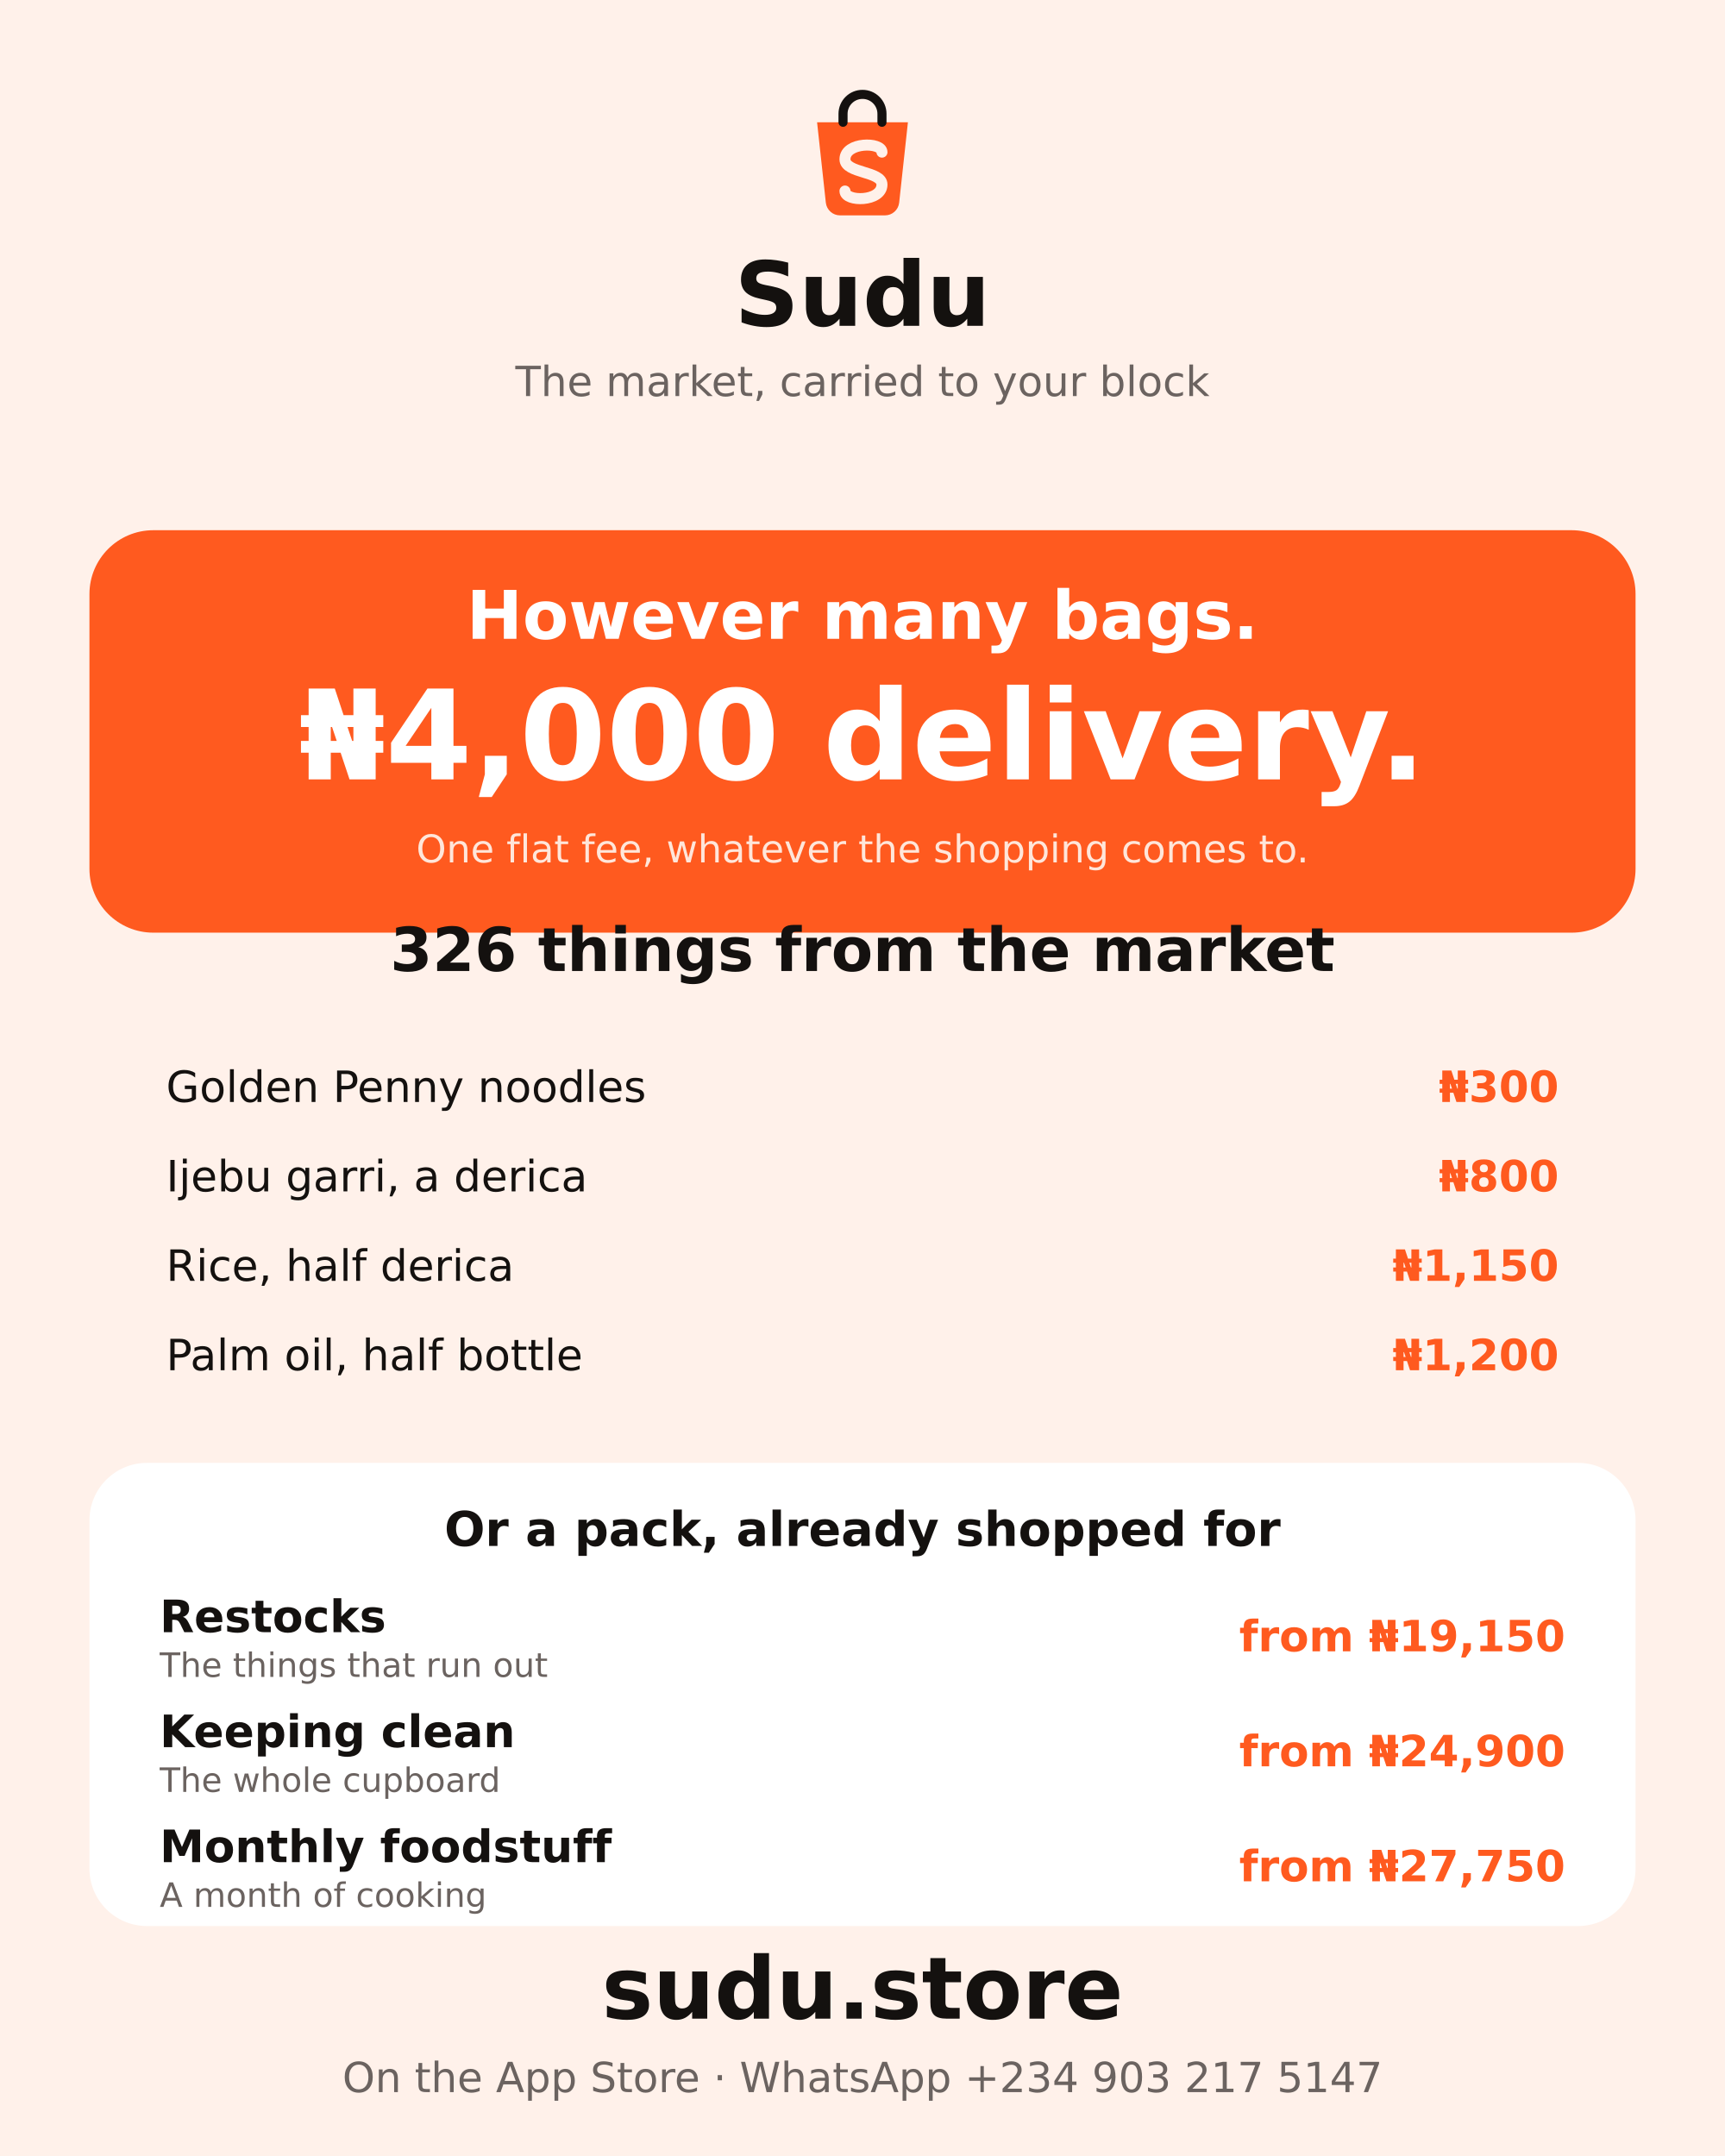
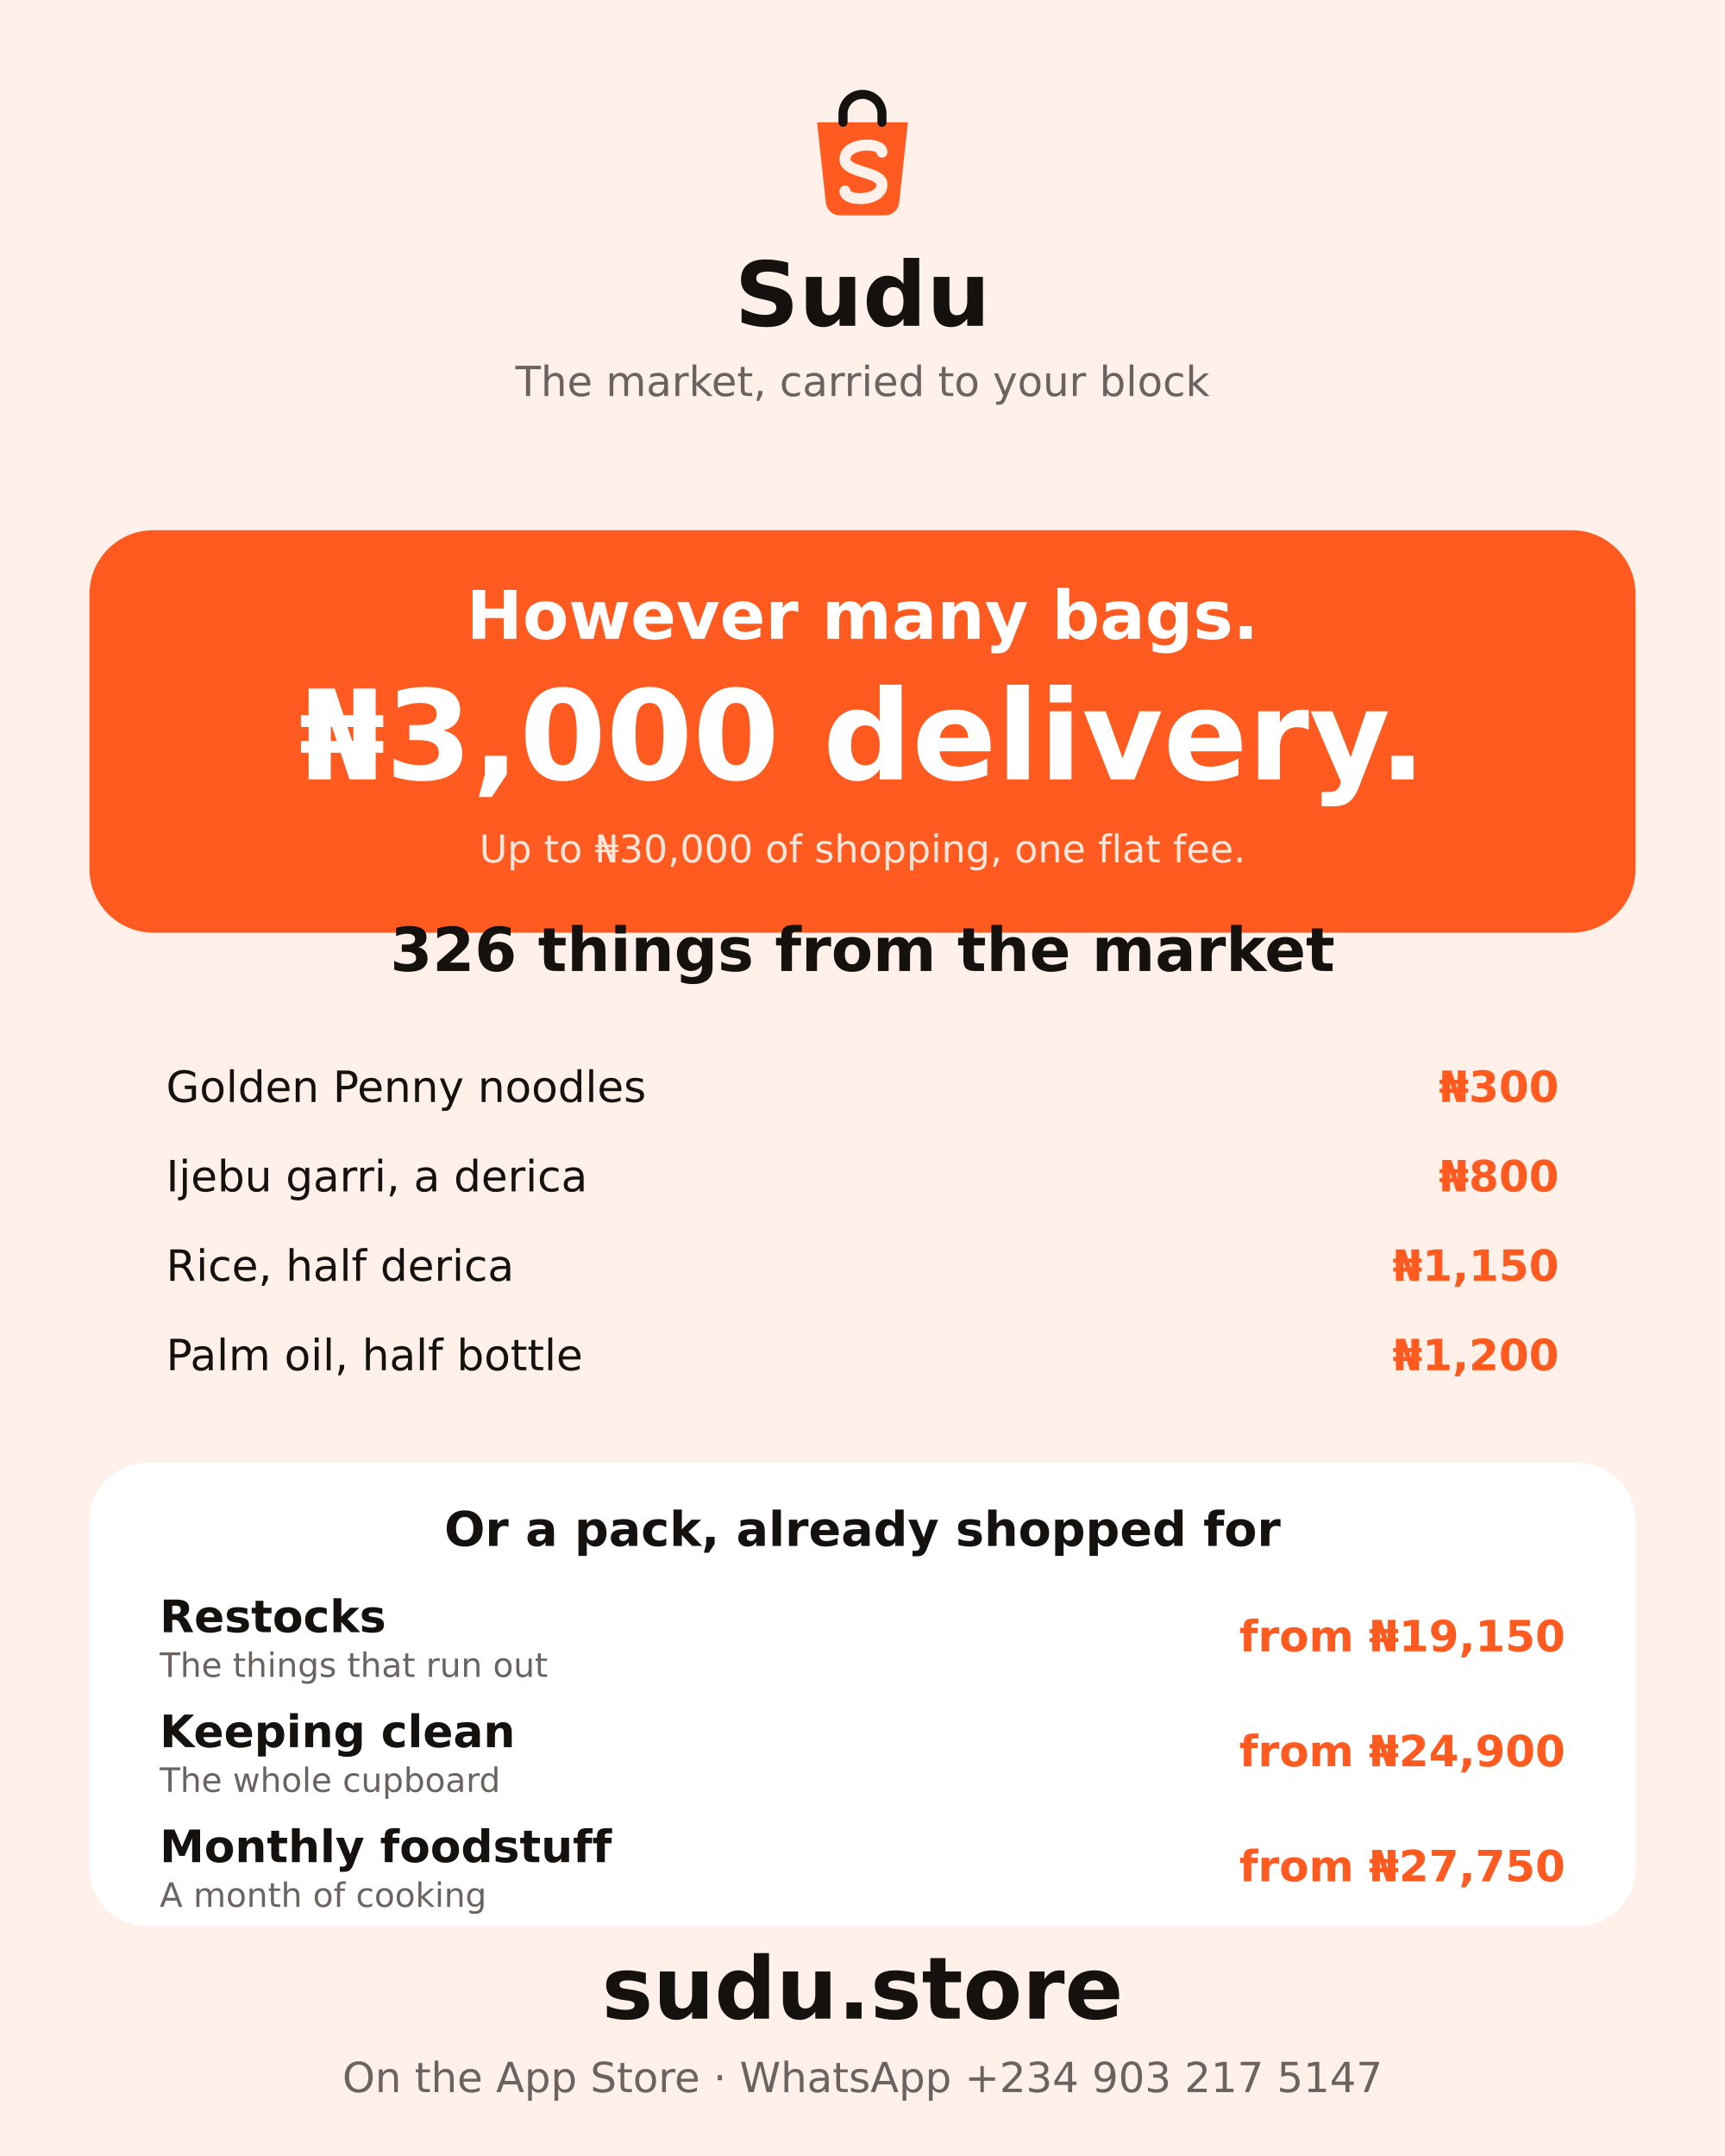
<svg xmlns="http://www.w3.org/2000/svg" width="1080" height="1350" viewBox="0 0 1080 1350">
  <rect width="1080" height="1350" fill="#fff1ea" />
  <g transform="translate(488 40) scale(0.203125)">
    <rect width="512" height="512" rx="116" fill="#fff1ea" />
    <path d="M116 180h280l-27 248a44 44 0 0 1-44 39H187a44 44 0 0 1-44-39z" fill="#ff5a1f" />
    <path d="M196 180v-26a60 60 0 0 1 120 0v26" fill="none" stroke="#14110f" stroke-width="28" stroke-linecap="round" />
    <path d="M316 272C316 240 202 240 202 294C202 338 316 330 316 372C316 426 202 426 202 392" fill="none" stroke="#fff1ea" stroke-width="34" stroke-linecap="round" />
  </g>
  <text x="540" y="204" font-family="DejaVu Sans" font-size="56" font-weight="bold" fill="#14110f" text-anchor="middle">Sudu</text>
  <text x="540" y="248" font-family="DejaVu Sans" font-size="26" font-weight="normal" fill="#6b6360" text-anchor="middle">The market, carried to your block</text>
  <rect x="56" y="332" width="968" height="252" rx="40" fill="#ff5a1f" />
  <text x="540" y="400" font-family="DejaVu Sans" font-size="42" font-weight="bold" fill="#ffffff" text-anchor="middle">However many bags.</text>
-   <text x="540" y="488" font-family="DejaVu Sans" font-size="78" font-weight="bold" fill="#ffffff" text-anchor="middle">₦4,000 delivery.</text>
-   <text x="540" y="540" font-family="DejaVu Sans" font-size="24" font-weight="normal" fill="#ffe6da" text-anchor="middle">One flat fee, whatever the shopping comes to.</text>
+   <text x="540" y="488" font-family="DejaVu Sans" font-size="78" font-weight="bold" fill="#ffffff" text-anchor="middle">₦3,000 delivery.</text>
+   <text x="540" y="540" font-family="DejaVu Sans" font-size="24" font-weight="normal" fill="#ffe6da" text-anchor="middle">Up to ₦30,000 of shopping, one flat fee.</text>
  <text x="540" y="608" font-family="DejaVu Sans" font-size="38" font-weight="bold" fill="#14110f" text-anchor="middle">326 things from the market</text>
  <text x="104" y="690" font-family="DejaVu Sans" font-size="27" font-weight="normal" fill="#14110f" text-anchor="start">Golden Penny noodles</text>
  <text x="976" y="690" font-family="DejaVu Sans" font-size="27" font-weight="bold" fill="#ff5a1f" text-anchor="end">₦300</text>
  <text x="104" y="746" font-family="DejaVu Sans" font-size="27" font-weight="normal" fill="#14110f" text-anchor="start">Ijebu garri, a derica</text>
  <text x="976" y="746" font-family="DejaVu Sans" font-size="27" font-weight="bold" fill="#ff5a1f" text-anchor="end">₦800</text>
  <text x="104" y="802" font-family="DejaVu Sans" font-size="27" font-weight="normal" fill="#14110f" text-anchor="start">Rice, half derica</text>
  <text x="976" y="802" font-family="DejaVu Sans" font-size="27" font-weight="bold" fill="#ff5a1f" text-anchor="end">₦1,150</text>
  <text x="104" y="858" font-family="DejaVu Sans" font-size="27" font-weight="normal" fill="#14110f" text-anchor="start">Palm oil, half bottle</text>
  <text x="976" y="858" font-family="DejaVu Sans" font-size="27" font-weight="bold" fill="#ff5a1f" text-anchor="end">₦1,200</text>
  <rect x="56" y="916" width="968" height="290" rx="36" fill="#ffffff" />
  <text x="540" y="968" font-family="DejaVu Sans" font-size="30" font-weight="bold" fill="#14110f" text-anchor="middle">Or a pack, already shopped for</text>
  <text x="100" y="1022" font-family="DejaVu Sans" font-size="28" font-weight="bold" fill="#14110f" text-anchor="start">Restocks</text>
  <text x="100" y="1050" font-family="DejaVu Sans" font-size="21" font-weight="normal" fill="#6b6360" text-anchor="start">The things that run out</text>
  <text x="980" y="1034" font-family="DejaVu Sans" font-size="27" font-weight="bold" fill="#ff5a1f" text-anchor="end">from ₦19,150</text>
  <text x="100" y="1094" font-family="DejaVu Sans" font-size="28" font-weight="bold" fill="#14110f" text-anchor="start">Keeping clean</text>
  <text x="100" y="1122" font-family="DejaVu Sans" font-size="21" font-weight="normal" fill="#6b6360" text-anchor="start">The whole cupboard</text>
  <text x="980" y="1106" font-family="DejaVu Sans" font-size="27" font-weight="bold" fill="#ff5a1f" text-anchor="end">from ₦24,900</text>
  <text x="100" y="1166" font-family="DejaVu Sans" font-size="28" font-weight="bold" fill="#14110f" text-anchor="start">Monthly foodstuff</text>
  <text x="100" y="1194" font-family="DejaVu Sans" font-size="21" font-weight="normal" fill="#6b6360" text-anchor="start">A month of cooking</text>
  <text x="980" y="1178" font-family="DejaVu Sans" font-size="27" font-weight="bold" fill="#ff5a1f" text-anchor="end">from ₦27,750</text>
  <text x="540" y="1264" font-family="DejaVu Sans" font-size="54" font-weight="bold" fill="#14110f" text-anchor="middle">sudu.store</text>
  <text x="540" y="1310" font-family="DejaVu Sans" font-size="26" font-weight="normal" fill="#6b6360" text-anchor="middle">On the App Store · WhatsApp +234 903 217 5147</text>
</svg>
